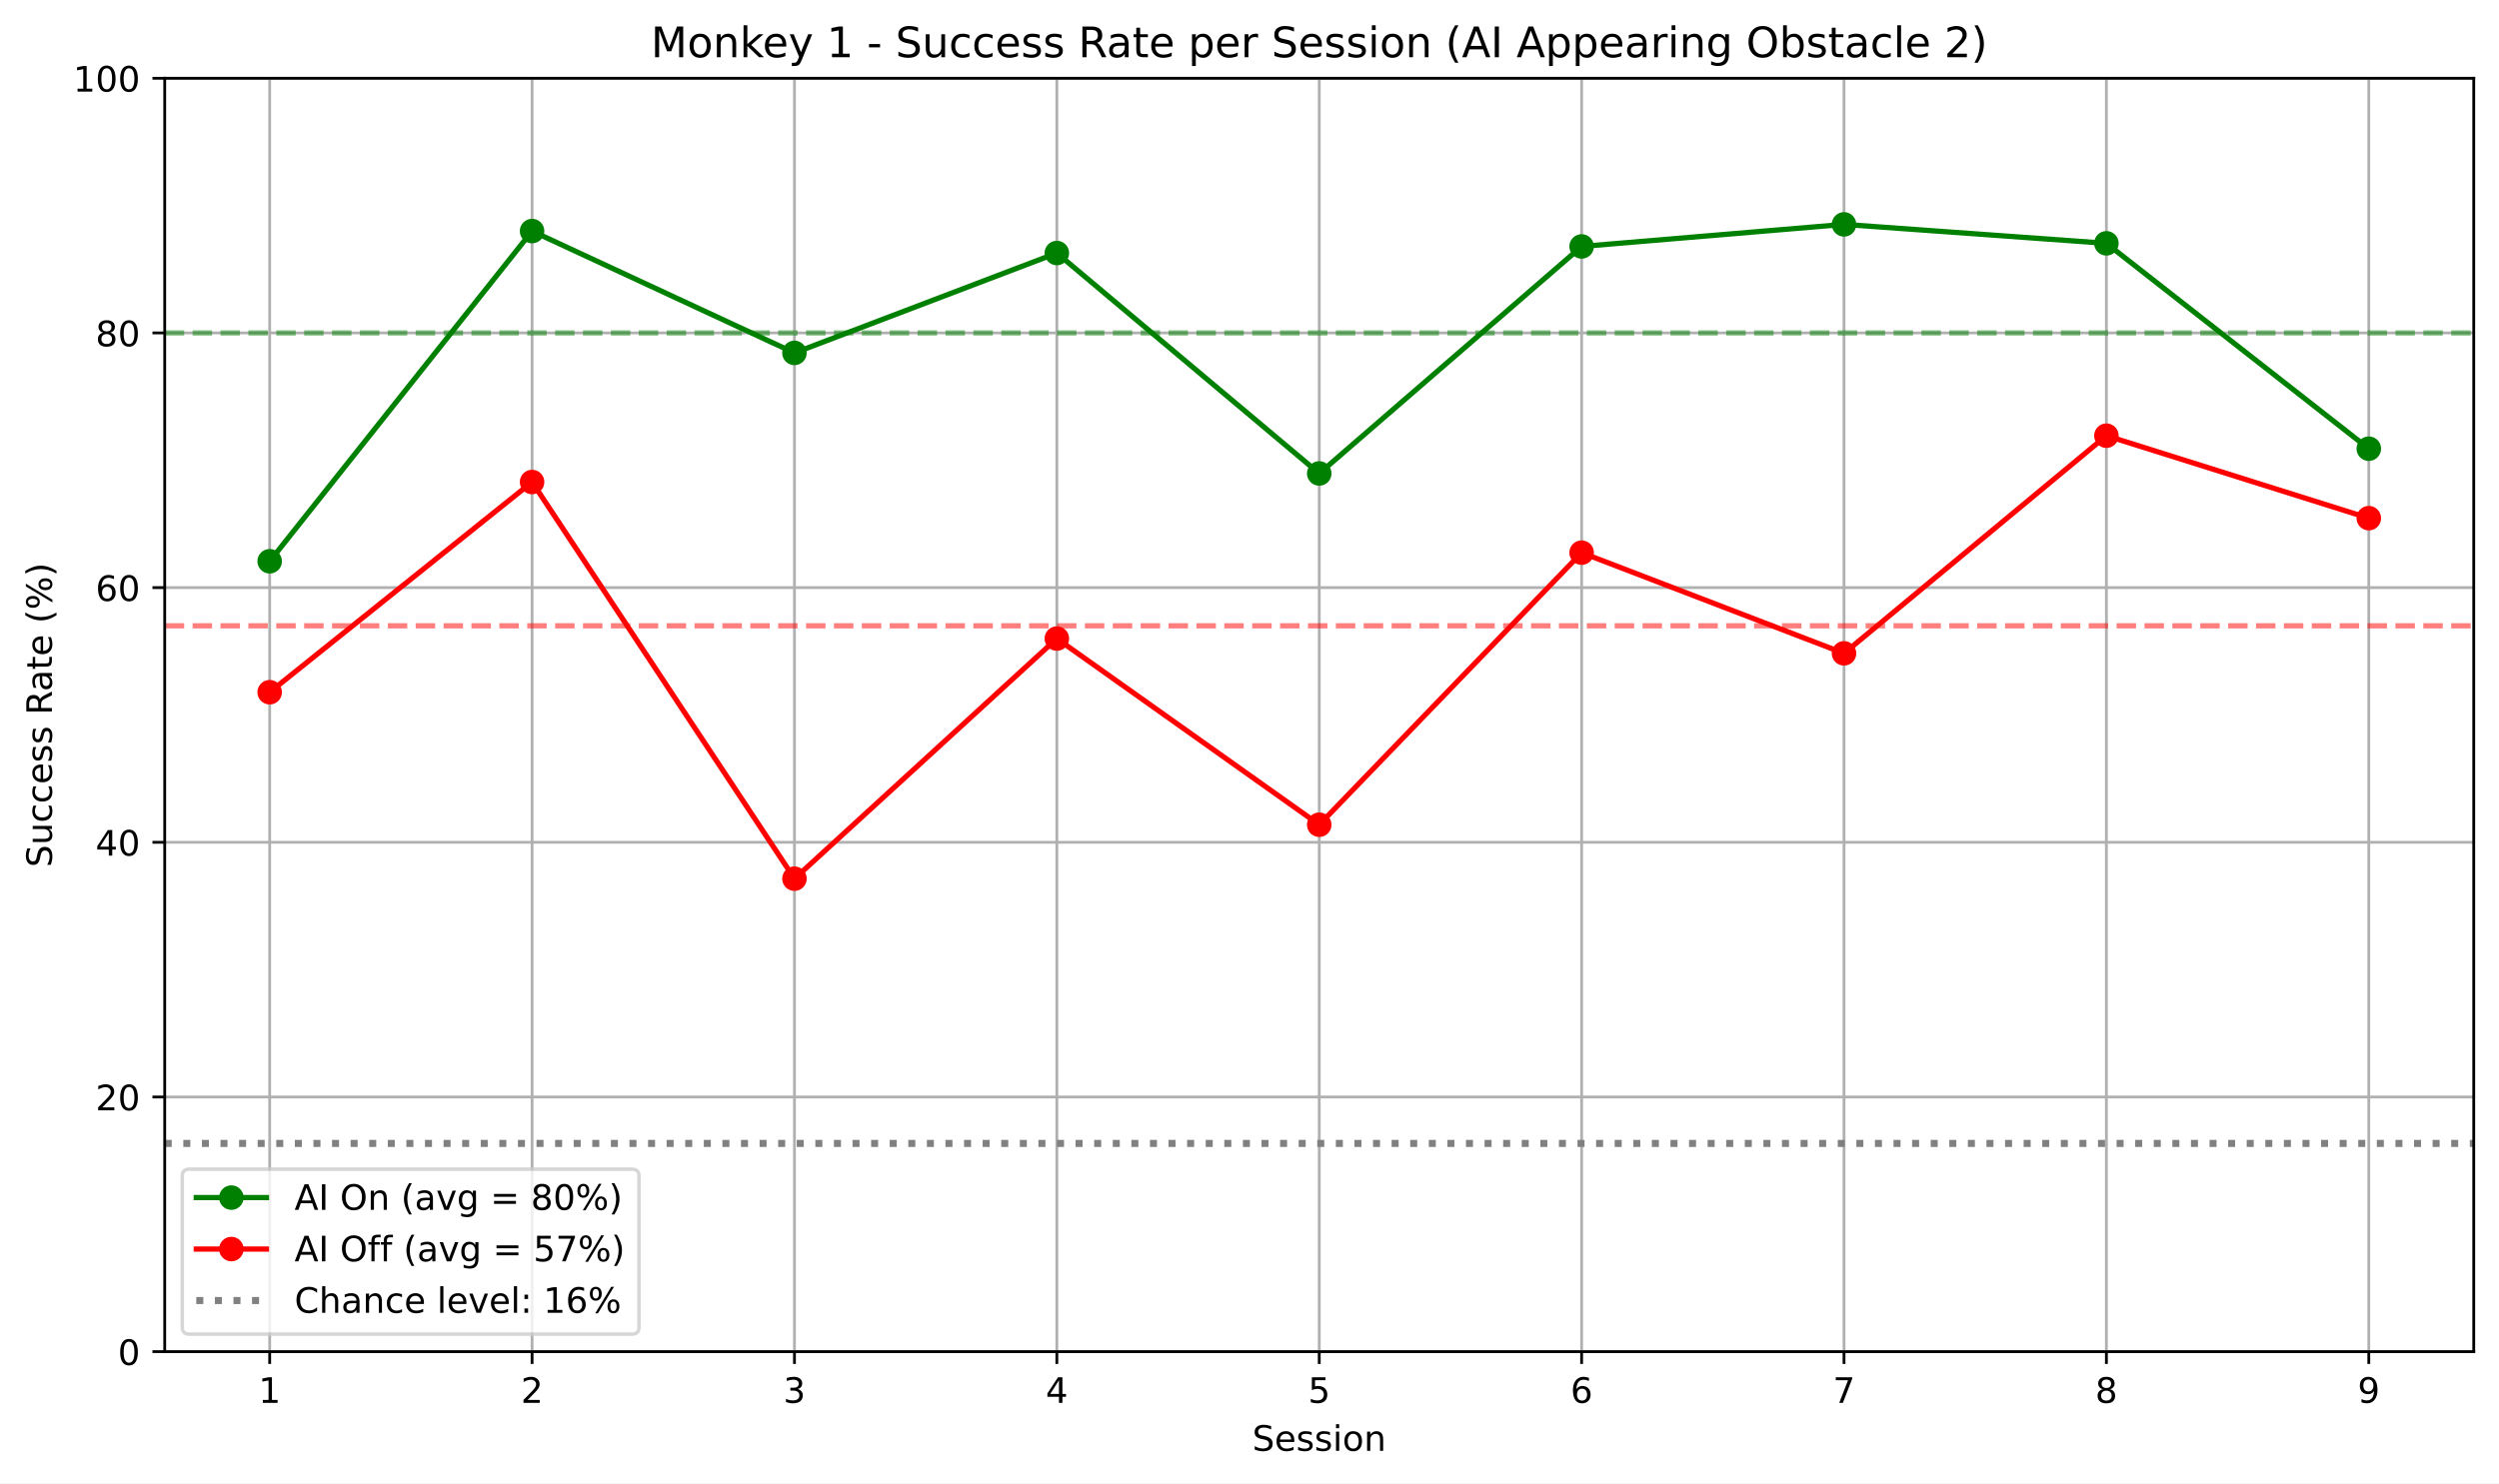
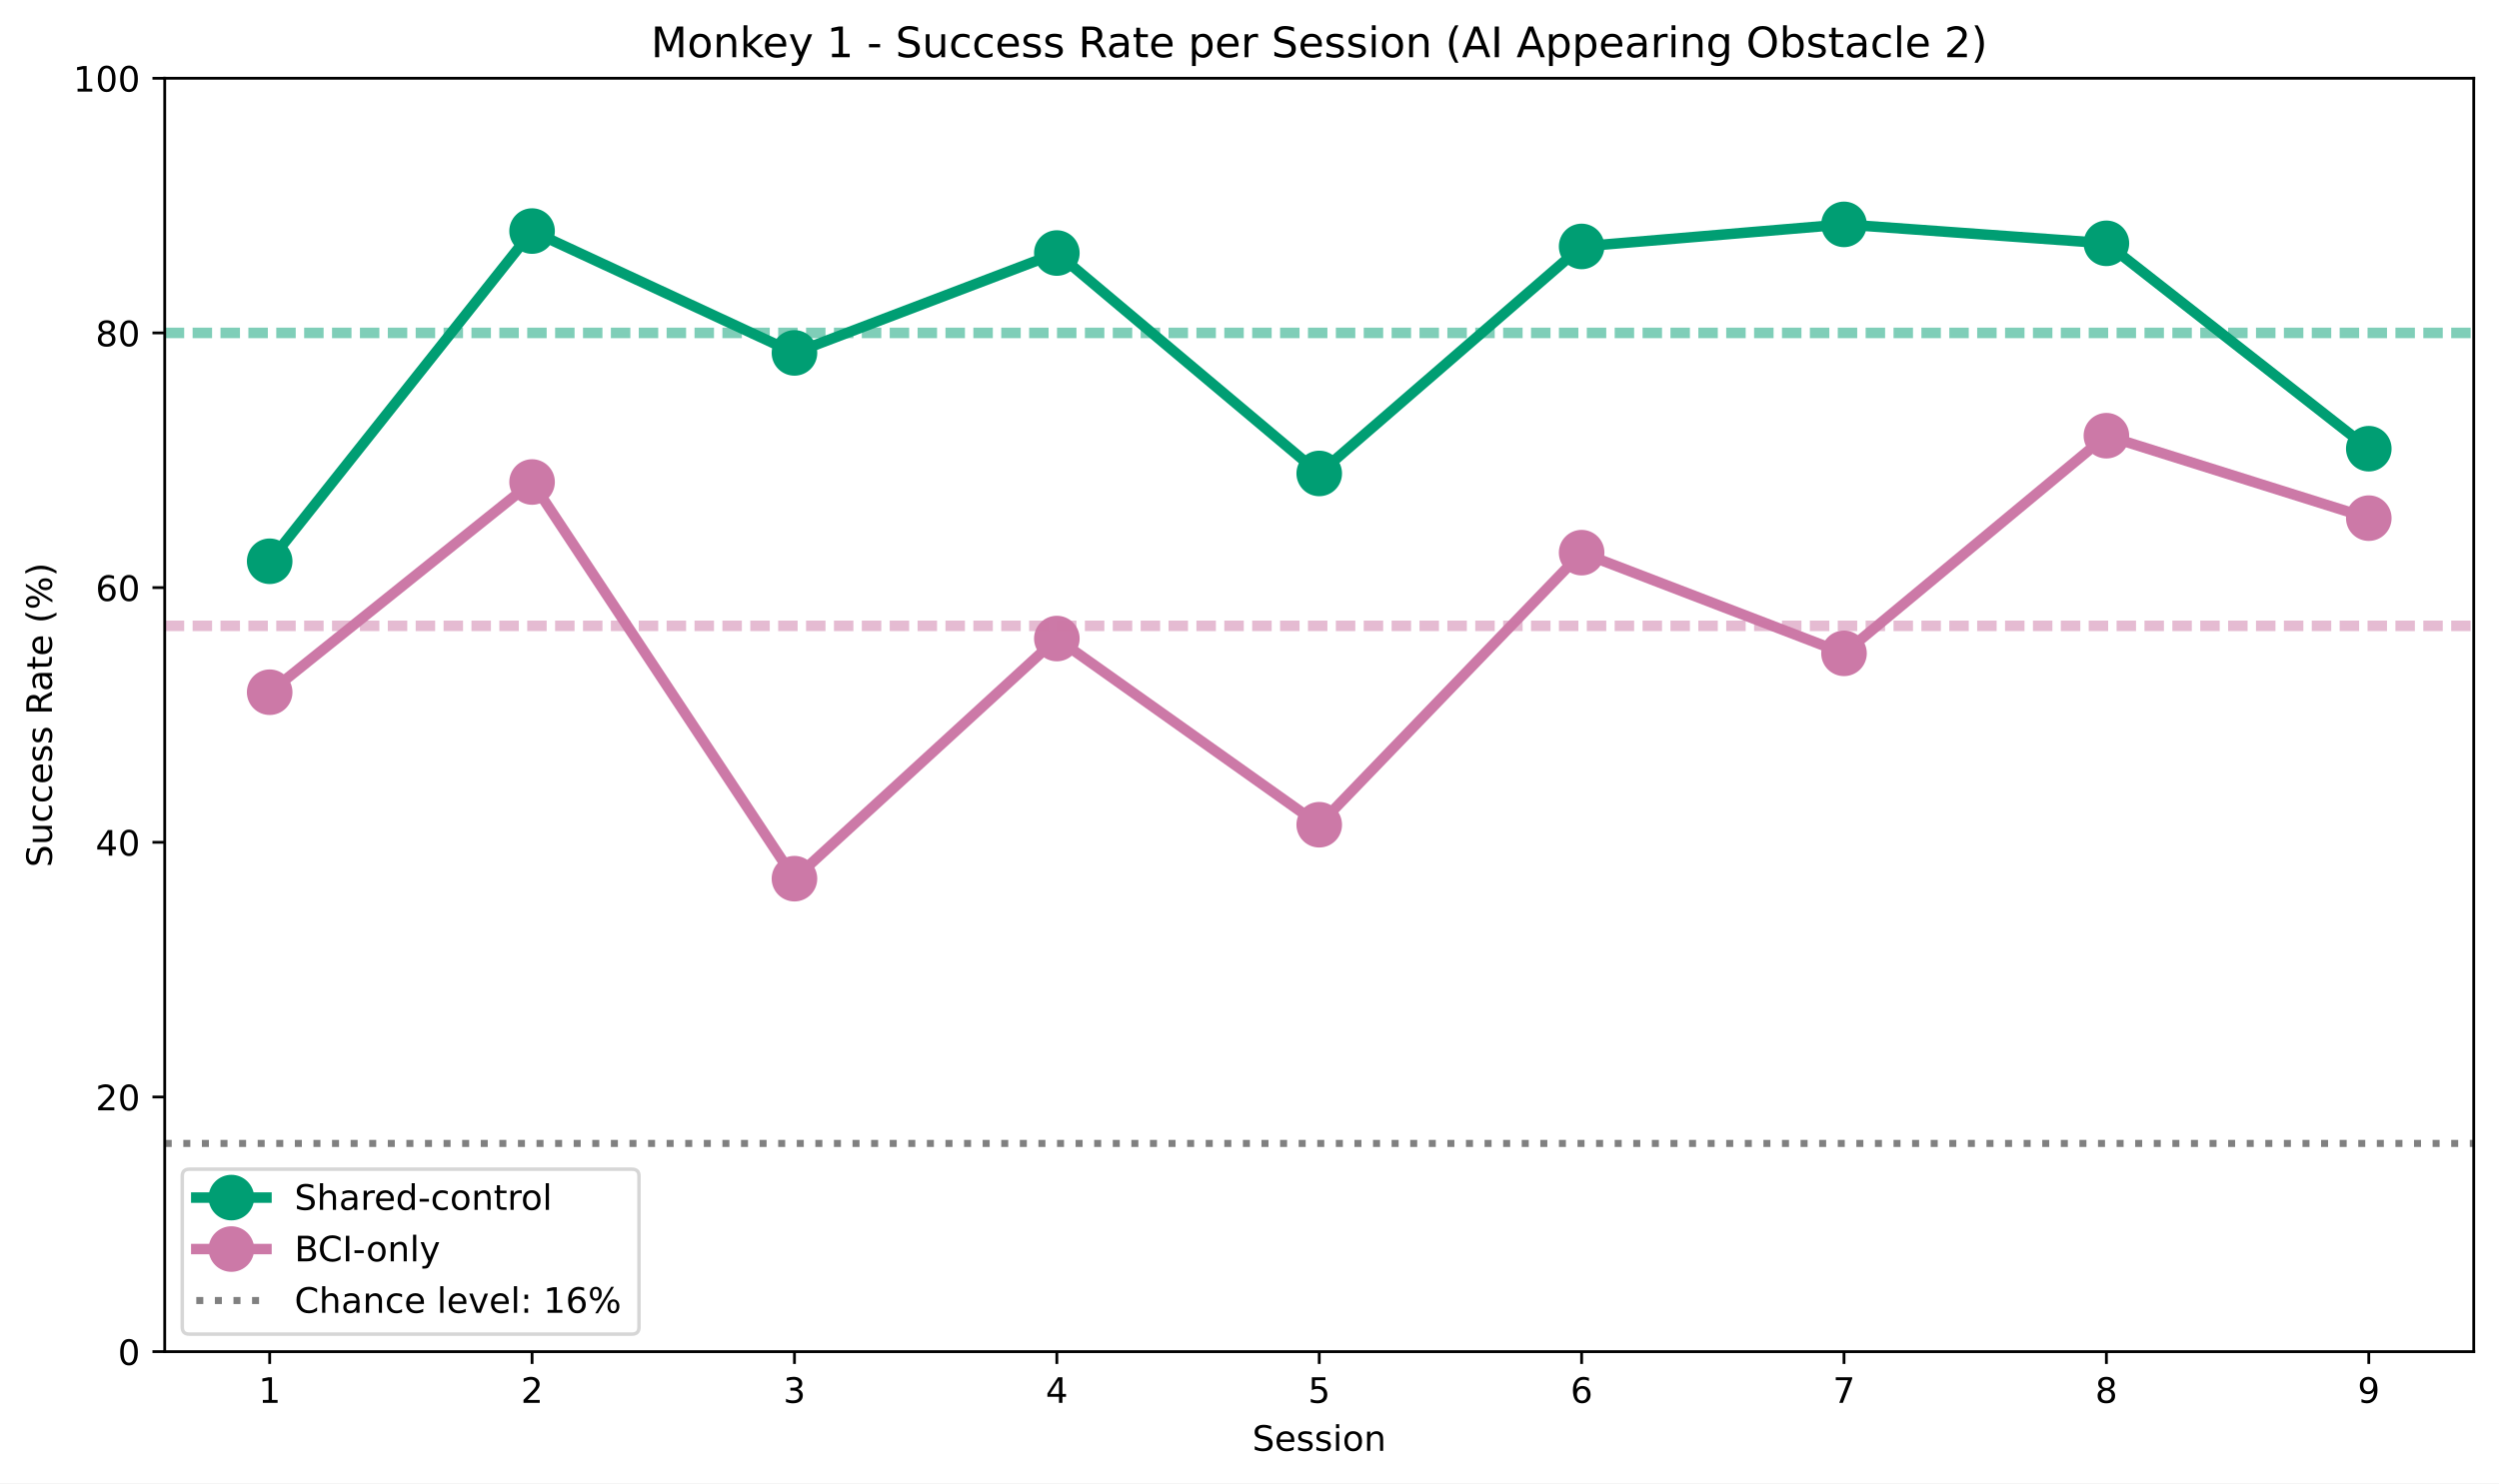
<svg xmlns="http://www.w3.org/2000/svg" xmlns:xlink="http://www.w3.org/1999/xlink" width="712.496pt" height="423.034pt" viewBox="0 0 712.496 423.034" version="1.1">
  <defs>
    <style type="text/css">*{stroke-linejoin: round; stroke-linecap: butt}</style>
  </defs>
  <g id="figure_1">
    <g id="patch_1">
      <path d="M 0 423.034  L 712.496 423.034  L 712.496 0  L 0 0  z " style="fill: #ffffff" />
    </g>
    <g id="axes_1">
      <g id="patch_2">
        <path d="M 46.966 385.478  L 705.296 385.478  L 705.296 22.318  L 46.966 22.318  z " style="fill: #ffffff" />
      </g>
      <g id="matplotlib.axis_1">
        <g id="xtick_1">
-           <g id="line2d_1">
-             <path d="M 76.89 385.478  L 76.89 22.318  " clip-path="url(#peb58af2530)" style="fill: none; stroke: #b0b0b0; stroke-width: 0.8; stroke-linecap: square" />
-           </g>
          <g id="line2d_2">
            <defs>
              <path id="m8bfca25488" d="M 0 0  L 0 3.5  " style="stroke: #000000; stroke-width: 0.8" />
            </defs>
            <g>
              <use xlink:href="#m8bfca25488" x="76.89" y="385.478" style="stroke: #000000; stroke-width: 0.8" />
            </g>
          </g>
          <g id="text_1">
            <text style="font: 10px 'DejaVu Sans', 'Bitstream Vera Sans', 'Computer Modern Sans Serif', 'Lucida Grande', 'Verdana', 'Geneva', 'Lucid', 'Arial', 'Helvetica', 'Avant Garde', sans-serif; text-anchor: middle" x="76.89" y="400.077" transform="rotate(-0 76.88972 400.0766)">1</text>
          </g>
        </g>
        <g id="xtick_2">
-           <g id="line2d_3">
-             <path d="M 151.7 385.478  L 151.7 22.318  " clip-path="url(#peb58af2530)" style="fill: none; stroke: #b0b0b0; stroke-width: 0.8; stroke-linecap: square" />
-           </g>
          <g id="line2d_4">
            <g>
              <use xlink:href="#m8bfca25488" x="151.7" y="385.478" style="stroke: #000000; stroke-width: 0.8" />
            </g>
          </g>
          <g id="text_2">
            <text style="font: 10px 'DejaVu Sans', 'Bitstream Vera Sans', 'Computer Modern Sans Serif', 'Lucida Grande', 'Verdana', 'Geneva', 'Lucid', 'Arial', 'Helvetica', 'Avant Garde', sans-serif; text-anchor: middle" x="151.7" y="400.077" transform="rotate(-0 151.6999 400.0766)">2</text>
          </g>
        </g>
        <g id="xtick_3">
-           <g id="line2d_5">
-             <path d="M 226.51 385.478  L 226.51 22.318  " clip-path="url(#peb58af2530)" style="fill: none; stroke: #b0b0b0; stroke-width: 0.8; stroke-linecap: square" />
-           </g>
          <g id="line2d_6">
            <g>
              <use xlink:href="#m8bfca25488" x="226.51" y="385.478" style="stroke: #000000; stroke-width: 0.8" />
            </g>
          </g>
          <g id="text_3">
            <text style="font: 10px 'DejaVu Sans', 'Bitstream Vera Sans', 'Computer Modern Sans Serif', 'Lucida Grande', 'Verdana', 'Geneva', 'Lucid', 'Arial', 'Helvetica', 'Avant Garde', sans-serif; text-anchor: middle" x="226.51" y="400.077" transform="rotate(-0 226.5102 400.0766)">3</text>
          </g>
        </g>
        <g id="xtick_4">
-           <g id="line2d_7">
-             <path d="M 301.32 385.478  L 301.32 22.318  " clip-path="url(#peb58af2530)" style="fill: none; stroke: #b0b0b0; stroke-width: 0.8; stroke-linecap: square" />
-           </g>
          <g id="line2d_8">
            <g>
              <use xlink:href="#m8bfca25488" x="301.32" y="385.478" style="stroke: #000000; stroke-width: 0.8" />
            </g>
          </g>
          <g id="text_4">
            <text style="font: 10px 'DejaVu Sans', 'Bitstream Vera Sans', 'Computer Modern Sans Serif', 'Lucida Grande', 'Verdana', 'Geneva', 'Lucid', 'Arial', 'Helvetica', 'Avant Garde', sans-serif; text-anchor: middle" x="301.32" y="400.077" transform="rotate(-0 301.3204 400.0766)">4</text>
          </g>
        </g>
        <g id="xtick_5">
-           <g id="line2d_9">
-             <path d="M 376.131 385.478  L 376.131 22.318  " clip-path="url(#peb58af2530)" style="fill: none; stroke: #b0b0b0; stroke-width: 0.8; stroke-linecap: square" />
-           </g>
          <g id="line2d_10">
            <g>
              <use xlink:href="#m8bfca25488" x="376.131" y="385.478" style="stroke: #000000; stroke-width: 0.8" />
            </g>
          </g>
          <g id="text_5">
            <text style="font: 10px 'DejaVu Sans', 'Bitstream Vera Sans', 'Computer Modern Sans Serif', 'Lucida Grande', 'Verdana', 'Geneva', 'Lucid', 'Arial', 'Helvetica', 'Avant Garde', sans-serif; text-anchor: middle" x="376.131" y="400.077" transform="rotate(-0 376.1306 400.0766)">5</text>
          </g>
        </g>
        <g id="xtick_6">
-           <g id="line2d_11">
-             <path d="M 450.941 385.478  L 450.941 22.318  " clip-path="url(#peb58af2530)" style="fill: none; stroke: #b0b0b0; stroke-width: 0.8; stroke-linecap: square" />
-           </g>
          <g id="line2d_12">
            <g>
              <use xlink:href="#m8bfca25488" x="450.941" y="385.478" style="stroke: #000000; stroke-width: 0.8" />
            </g>
          </g>
          <g id="text_6">
            <text style="font: 10px 'DejaVu Sans', 'Bitstream Vera Sans', 'Computer Modern Sans Serif', 'Lucida Grande', 'Verdana', 'Geneva', 'Lucid', 'Arial', 'Helvetica', 'Avant Garde', sans-serif; text-anchor: middle" x="450.941" y="400.077" transform="rotate(-0 450.9409 400.0766)">6</text>
          </g>
        </g>
        <g id="xtick_7">
-           <g id="line2d_13">
-             <path d="M 525.751 385.478  L 525.751 22.318  " clip-path="url(#peb58af2530)" style="fill: none; stroke: #b0b0b0; stroke-width: 0.8; stroke-linecap: square" />
-           </g>
          <g id="line2d_14">
            <g>
              <use xlink:href="#m8bfca25488" x="525.751" y="385.478" style="stroke: #000000; stroke-width: 0.8" />
            </g>
          </g>
          <g id="text_7">
            <text style="font: 10px 'DejaVu Sans', 'Bitstream Vera Sans', 'Computer Modern Sans Serif', 'Lucida Grande', 'Verdana', 'Geneva', 'Lucid', 'Arial', 'Helvetica', 'Avant Garde', sans-serif; text-anchor: middle" x="525.751" y="400.077" transform="rotate(-0 525.7511 400.0766)">7</text>
          </g>
        </g>
        <g id="xtick_8">
-           <g id="line2d_15">
-             <path d="M 600.561 385.478  L 600.561 22.318  " clip-path="url(#peb58af2530)" style="fill: none; stroke: #b0b0b0; stroke-width: 0.8; stroke-linecap: square" />
-           </g>
          <g id="line2d_16">
            <g>
              <use xlink:href="#m8bfca25488" x="600.561" y="385.478" style="stroke: #000000; stroke-width: 0.8" />
            </g>
          </g>
          <g id="text_8">
            <text style="font: 10px 'DejaVu Sans', 'Bitstream Vera Sans', 'Computer Modern Sans Serif', 'Lucida Grande', 'Verdana', 'Geneva', 'Lucid', 'Arial', 'Helvetica', 'Avant Garde', sans-serif; text-anchor: middle" x="600.561" y="400.077" transform="rotate(-0 600.5613 400.0766)">8</text>
          </g>
        </g>
        <g id="xtick_9">
-           <g id="line2d_17">
-             <path d="M 675.372 385.478  L 675.372 22.318  " clip-path="url(#peb58af2530)" style="fill: none; stroke: #b0b0b0; stroke-width: 0.8; stroke-linecap: square" />
-           </g>
          <g id="line2d_18">
            <g>
              <use xlink:href="#m8bfca25488" x="675.372" y="385.478" style="stroke: #000000; stroke-width: 0.8" />
            </g>
          </g>
          <g id="text_9">
            <text style="font: 10px 'DejaVu Sans', 'Bitstream Vera Sans', 'Computer Modern Sans Serif', 'Lucida Grande', 'Verdana', 'Geneva', 'Lucid', 'Arial', 'Helvetica', 'Avant Garde', sans-serif; text-anchor: middle" x="675.372" y="400.077" transform="rotate(-0 675.3715 400.0766)">9</text>
          </g>
        </g>
        <g id="text_10">
          <text style="font: 10px 'DejaVu Sans', 'Bitstream Vera Sans', 'Computer Modern Sans Serif', 'Lucida Grande', 'Verdana', 'Geneva', 'Lucid', 'Arial', 'Helvetica', 'Avant Garde', sans-serif; text-anchor: middle" x="376.131" y="413.755" transform="rotate(-0 376.1306 413.7547)">Session</text>
        </g>
      </g>
      <g id="matplotlib.axis_2">
        <g id="ytick_1">
-           <g id="line2d_19">
-             <path d="M 46.966 385.478  L 705.296 385.478  " clip-path="url(#peb58af2530)" style="fill: none; stroke: #b0b0b0; stroke-width: 0.8; stroke-linecap: square" />
-           </g>
          <g id="line2d_20">
            <defs>
              <path id="m8f15011127" d="M 0 0  L -3.5 0  " style="stroke: #000000; stroke-width: 0.8" />
            </defs>
            <g>
              <use xlink:href="#m8f15011127" x="46.966" y="385.478" style="stroke: #000000; stroke-width: 0.8" />
            </g>
          </g>
          <g id="text_11">
            <text style="font: 10px 'DejaVu Sans', 'Bitstream Vera Sans', 'Computer Modern Sans Serif', 'Lucida Grande', 'Verdana', 'Geneva', 'Lucid', 'Arial', 'Helvetica', 'Avant Garde', sans-serif; text-anchor: end" x="39.966" y="389.277" transform="rotate(-0 39.96563 389.2773)">0</text>
          </g>
        </g>
        <g id="ytick_2">
-           <g id="line2d_21">
-             <path d="M 46.966 312.846  L 705.296 312.846  " clip-path="url(#peb58af2530)" style="fill: none; stroke: #b0b0b0; stroke-width: 0.8; stroke-linecap: square" />
-           </g>
          <g id="line2d_22">
            <g>
              <use xlink:href="#m8f15011127" x="46.966" y="312.846" style="stroke: #000000; stroke-width: 0.8" />
            </g>
          </g>
          <g id="text_12">
            <text style="font: 10px 'DejaVu Sans', 'Bitstream Vera Sans', 'Computer Modern Sans Serif', 'Lucida Grande', 'Verdana', 'Geneva', 'Lucid', 'Arial', 'Helvetica', 'Avant Garde', sans-serif; text-anchor: end" x="39.966" y="316.645" transform="rotate(-0 39.96563 316.6453)">20</text>
          </g>
        </g>
        <g id="ytick_3">
-           <g id="line2d_23">
-             <path d="M 46.966 240.214  L 705.296 240.214  " clip-path="url(#peb58af2530)" style="fill: none; stroke: #b0b0b0; stroke-width: 0.8; stroke-linecap: square" />
-           </g>
          <g id="line2d_24">
            <g>
              <use xlink:href="#m8f15011127" x="46.966" y="240.214" style="stroke: #000000; stroke-width: 0.8" />
            </g>
          </g>
          <g id="text_13">
            <text style="font: 10px 'DejaVu Sans', 'Bitstream Vera Sans', 'Computer Modern Sans Serif', 'Lucida Grande', 'Verdana', 'Geneva', 'Lucid', 'Arial', 'Helvetica', 'Avant Garde', sans-serif; text-anchor: end" x="39.966" y="244.013" transform="rotate(-0 39.96563 244.0133)">40</text>
          </g>
        </g>
        <g id="ytick_4">
-           <g id="line2d_25">
-             <path d="M 46.966 167.582  L 705.296 167.582  " clip-path="url(#peb58af2530)" style="fill: none; stroke: #b0b0b0; stroke-width: 0.8; stroke-linecap: square" />
-           </g>
          <g id="line2d_26">
            <g>
              <use xlink:href="#m8f15011127" x="46.966" y="167.582" style="stroke: #000000; stroke-width: 0.8" />
            </g>
          </g>
          <g id="text_14">
            <text style="font: 10px 'DejaVu Sans', 'Bitstream Vera Sans', 'Computer Modern Sans Serif', 'Lucida Grande', 'Verdana', 'Geneva', 'Lucid', 'Arial', 'Helvetica', 'Avant Garde', sans-serif; text-anchor: end" x="39.966" y="171.381" transform="rotate(-0 39.96563 171.3813)">60</text>
          </g>
        </g>
        <g id="ytick_5">
-           <g id="line2d_27">
-             <path d="M 46.966 94.95  L 705.296 94.95  " clip-path="url(#peb58af2530)" style="fill: none; stroke: #b0b0b0; stroke-width: 0.8; stroke-linecap: square" />
-           </g>
          <g id="line2d_28">
            <g>
              <use xlink:href="#m8f15011127" x="46.966" y="94.95" style="stroke: #000000; stroke-width: 0.8" />
            </g>
          </g>
          <g id="text_15">
            <text style="font: 10px 'DejaVu Sans', 'Bitstream Vera Sans', 'Computer Modern Sans Serif', 'Lucida Grande', 'Verdana', 'Geneva', 'Lucid', 'Arial', 'Helvetica', 'Avant Garde', sans-serif; text-anchor: end" x="39.966" y="98.749" transform="rotate(-0 39.96563 98.74934)">80</text>
          </g>
        </g>
        <g id="ytick_6">
-           <g id="line2d_29">
-             <path d="M 46.966 22.318  L 705.296 22.318  " clip-path="url(#peb58af2530)" style="fill: none; stroke: #b0b0b0; stroke-width: 0.8; stroke-linecap: square" />
-           </g>
          <g id="line2d_30">
            <g>
              <use xlink:href="#m8f15011127" x="46.966" y="22.318" style="stroke: #000000; stroke-width: 0.8" />
            </g>
          </g>
          <g id="text_16">
            <text style="font: 10px 'DejaVu Sans', 'Bitstream Vera Sans', 'Computer Modern Sans Serif', 'Lucida Grande', 'Verdana', 'Geneva', 'Lucid', 'Arial', 'Helvetica', 'Avant Garde', sans-serif; text-anchor: end" x="39.966" y="26.117" transform="rotate(-0 39.96563 26.11734)">100</text>
          </g>
        </g>
        <g id="text_17">
          <text style="font: 10px 'DejaVu Sans', 'Bitstream Vera Sans', 'Computer Modern Sans Serif', 'Lucida Grande', 'Verdana', 'Geneva', 'Lucid', 'Arial', 'Helvetica', 'Avant Garde', sans-serif; text-anchor: middle" x="14.798" y="203.898" transform="rotate(-90 14.79844 203.8981)">Success Rate (%)</text>
        </g>
      </g>
      <g id="line2d_31">
-         <path d="M 76.89 160.068  L 151.7 65.897  L 226.51 100.647  L 301.32 72.164  L 376.131 135.023  L 450.941 70.283  L 525.751 63.992  L 600.561 69.394  L 675.372 127.965  " clip-path="url(#peb58af2530)" style="fill: none; stroke: #008000; stroke-width: 1.5; stroke-linecap: square" />
+         <path d="M 76.89 160.068  L 151.7 65.897  L 226.51 100.647  L 301.32 72.164  L 376.131 135.023  L 450.941 70.283  L 525.751 63.992  L 600.561 69.394  L 675.372 127.965  " clip-path="url(#peb58af2530)" style="fill: none; stroke: #009E73; stroke-width: 3; stroke-linecap: square" />
        <defs>
-           <path id="m238bdd77c0" d="M 0 3  C 0.796 3 1.559 2.684 2.121 2.121  C 2.684 1.559 3 0.796 3 0  C 3 -0.796 2.684 -1.559 2.121 -2.121  C 1.559 -2.684 0.796 -3 0 -3  C -0.796 -3 -1.559 -2.684 -2.121 -2.121  C -2.684 -1.559 -3 -0.796 -3 0  C -3 0.796 -2.684 1.559 -2.121 2.121  C -1.559 2.684 -0.796 3 0 3  z " style="stroke: #008000" />
+           <path id="m238bdd77c0" d="M 0 6 C 1.591 6 3.117 5.368 4.243 4.243 C 5.368 3.117 6 1.591 6 0 C 6 -1.591 5.368 -3.117 4.243 -4.243 C 3.117 -5.368 1.591 -6 0 -6 C -1.591 -6 -3.117 -5.368 -4.243 -4.243 C -5.368 -3.117 -6 -1.591 -6 0 C -6 1.591 -5.368 3.117 -4.243 4.243 C -3.117 5.368 -1.591 6 0 6 z" style="stroke: #009E73" />
        </defs>
        <g clip-path="url(#peb58af2530)">
-           <use xlink:href="#m238bdd77c0" x="76.89" y="160.068" style="fill: #008000; stroke: #008000" />
-           <use xlink:href="#m238bdd77c0" x="151.7" y="65.897" style="fill: #008000; stroke: #008000" />
-           <use xlink:href="#m238bdd77c0" x="226.51" y="100.647" style="fill: #008000; stroke: #008000" />
-           <use xlink:href="#m238bdd77c0" x="301.32" y="72.164" style="fill: #008000; stroke: #008000" />
-           <use xlink:href="#m238bdd77c0" x="376.131" y="135.023" style="fill: #008000; stroke: #008000" />
-           <use xlink:href="#m238bdd77c0" x="450.941" y="70.283" style="fill: #008000; stroke: #008000" />
-           <use xlink:href="#m238bdd77c0" x="525.751" y="63.992" style="fill: #008000; stroke: #008000" />
-           <use xlink:href="#m238bdd77c0" x="600.561" y="69.394" style="fill: #008000; stroke: #008000" />
-           <use xlink:href="#m238bdd77c0" x="675.372" y="127.965" style="fill: #008000; stroke: #008000" />
+           <use xlink:href="#m238bdd77c0" x="76.89" y="160.068" style="fill: #009E73; stroke: #009E73" />
+           <use xlink:href="#m238bdd77c0" x="151.7" y="65.897" style="fill: #009E73; stroke: #009E73" />
+           <use xlink:href="#m238bdd77c0" x="226.51" y="100.647" style="fill: #009E73; stroke: #009E73" />
+           <use xlink:href="#m238bdd77c0" x="301.32" y="72.164" style="fill: #009E73; stroke: #009E73" />
+           <use xlink:href="#m238bdd77c0" x="376.131" y="135.023" style="fill: #009E73; stroke: #009E73" />
+           <use xlink:href="#m238bdd77c0" x="450.941" y="70.283" style="fill: #009E73; stroke: #009E73" />
+           <use xlink:href="#m238bdd77c0" x="525.751" y="63.992" style="fill: #009E73; stroke: #009E73" />
+           <use xlink:href="#m238bdd77c0" x="600.561" y="69.394" style="fill: #009E73; stroke: #009E73" />
+           <use xlink:href="#m238bdd77c0" x="675.372" y="127.965" style="fill: #009E73; stroke: #009E73" />
        </g>
      </g>
      <g id="line2d_32">
-         <path d="M 76.89 197.413  L 151.7 137.466  L 226.51 250.59  L 301.32 182.109  L 376.131 235.205  L 450.941 157.613  L 525.751 186.326  L 600.561 124.258  L 675.372 147.773  " clip-path="url(#peb58af2530)" style="fill: none; stroke: #ff0000; stroke-width: 1.5; stroke-linecap: square" />
+         <path d="M 76.89 197.413  L 151.7 137.466  L 226.51 250.59  L 301.32 182.109  L 376.131 235.205  L 450.941 157.613  L 525.751 186.326  L 600.561 124.258  L 675.372 147.773  " clip-path="url(#peb58af2530)" style="fill: none; stroke: #CC79A7; stroke-width: 3; stroke-linecap: square" />
        <defs>
-           <path id="m8fbe9efce7" d="M 0 3  C 0.796 3 1.559 2.684 2.121 2.121  C 2.684 1.559 3 0.796 3 0  C 3 -0.796 2.684 -1.559 2.121 -2.121  C 1.559 -2.684 0.796 -3 0 -3  C -0.796 -3 -1.559 -2.684 -2.121 -2.121  C -2.684 -1.559 -3 -0.796 -3 0  C -3 0.796 -2.684 1.559 -2.121 2.121  C -1.559 2.684 -0.796 3 0 3  z " style="stroke: #ff0000" />
+           <path id="m8fbe9efce7" d="M 0 6 C 1.591 6 3.117 5.368 4.243 4.243 C 5.368 3.117 6 1.591 6 0 C 6 -1.591 5.368 -3.117 4.243 -4.243 C 3.117 -5.368 1.591 -6 0 -6 C -1.591 -6 -3.117 -5.368 -4.243 -4.243 C -5.368 -3.117 -6 -1.591 -6 0 C -6 1.591 -5.368 3.117 -4.243 4.243 C -3.117 5.368 -1.591 6 0 6 z" style="stroke: #CC79A7" />
        </defs>
        <g clip-path="url(#peb58af2530)">
-           <use xlink:href="#m8fbe9efce7" x="76.89" y="197.413" style="fill: #ff0000; stroke: #ff0000" />
-           <use xlink:href="#m8fbe9efce7" x="151.7" y="137.466" style="fill: #ff0000; stroke: #ff0000" />
-           <use xlink:href="#m8fbe9efce7" x="226.51" y="250.59" style="fill: #ff0000; stroke: #ff0000" />
-           <use xlink:href="#m8fbe9efce7" x="301.32" y="182.109" style="fill: #ff0000; stroke: #ff0000" />
-           <use xlink:href="#m8fbe9efce7" x="376.131" y="235.205" style="fill: #ff0000; stroke: #ff0000" />
-           <use xlink:href="#m8fbe9efce7" x="450.941" y="157.613" style="fill: #ff0000; stroke: #ff0000" />
-           <use xlink:href="#m8fbe9efce7" x="525.751" y="186.326" style="fill: #ff0000; stroke: #ff0000" />
-           <use xlink:href="#m8fbe9efce7" x="600.561" y="124.258" style="fill: #ff0000; stroke: #ff0000" />
-           <use xlink:href="#m8fbe9efce7" x="675.372" y="147.773" style="fill: #ff0000; stroke: #ff0000" />
+           <use xlink:href="#m8fbe9efce7" x="76.89" y="197.413" style="fill: #CC79A7; stroke: #CC79A7" />
+           <use xlink:href="#m8fbe9efce7" x="151.7" y="137.466" style="fill: #CC79A7; stroke: #CC79A7" />
+           <use xlink:href="#m8fbe9efce7" x="226.51" y="250.59" style="fill: #CC79A7; stroke: #CC79A7" />
+           <use xlink:href="#m8fbe9efce7" x="301.32" y="182.109" style="fill: #CC79A7; stroke: #CC79A7" />
+           <use xlink:href="#m8fbe9efce7" x="376.131" y="235.205" style="fill: #CC79A7; stroke: #CC79A7" />
+           <use xlink:href="#m8fbe9efce7" x="450.941" y="157.613" style="fill: #CC79A7; stroke: #CC79A7" />
+           <use xlink:href="#m8fbe9efce7" x="525.751" y="186.326" style="fill: #CC79A7; stroke: #CC79A7" />
+           <use xlink:href="#m8fbe9efce7" x="600.561" y="124.258" style="fill: #CC79A7; stroke: #CC79A7" />
+           <use xlink:href="#m8fbe9efce7" x="675.372" y="147.773" style="fill: #CC79A7; stroke: #CC79A7" />
        </g>
      </g>
      <g id="line2d_33">
-         <path d="M 46.966 94.95  L 705.296 94.95  " clip-path="url(#peb58af2530)" style="fill: none; stroke-dasharray: 5.55,2.4; stroke-dashoffset: 0; stroke: #008000; stroke-opacity: 0.5; stroke-width: 1.5" />
+         <path d="M 46.966 94.95  L 705.296 94.95  " clip-path="url(#peb58af2530)" style="fill: none; stroke-dasharray: 5.55,2.4; stroke-dashoffset: 0; stroke: #009E73; stroke-opacity: 0.5; stroke-width: 3" />
      </g>
      <g id="line2d_34">
-         <path d="M 46.966 178.477  L 705.296 178.477  " clip-path="url(#peb58af2530)" style="fill: none; stroke-dasharray: 5.55,2.4; stroke-dashoffset: 0; stroke: #ff0000; stroke-opacity: 0.5; stroke-width: 1.5" />
+         <path d="M 46.966 178.477  L 705.296 178.477  " clip-path="url(#peb58af2530)" style="fill: none; stroke-dasharray: 5.55,2.4; stroke-dashoffset: 0; stroke: #CC79A7; stroke-opacity: 0.5; stroke-width: 3" />
      </g>
      <g id="line2d_35">
        <path d="M 46.966 326.096  L 705.296 326.096  " clip-path="url(#peb58af2530)" style="fill: none; stroke-dasharray: 2,3.3; stroke-dashoffset: 0; stroke: #808080; stroke-width: 2" />
      </g>
      <g id="patch_3">
        <path d="M 46.966 385.478  L 46.966 22.318  " style="fill: none; stroke: #000000; stroke-width: 0.8; stroke-linejoin: miter; stroke-linecap: square" />
      </g>
      <g id="patch_4">
        <path d="M 705.296 385.478  L 705.296 22.318  " style="fill: none; stroke: #000000; stroke-width: 0.8; stroke-linejoin: miter; stroke-linecap: square" />
      </g>
      <g id="patch_5">
        <path d="M 46.966 385.478  L 705.296 385.478  " style="fill: none; stroke: #000000; stroke-width: 0.8; stroke-linejoin: miter; stroke-linecap: square" />
      </g>
      <g id="patch_6">
        <path d="M 46.966 22.318  L 705.296 22.318  " style="fill: none; stroke: #000000; stroke-width: 0.8; stroke-linejoin: miter; stroke-linecap: square" />
      </g>
      <g id="text_18">
        <text style="font: 12px 'DejaVu Sans', 'Bitstream Vera Sans', 'Computer Modern Sans Serif', 'Lucida Grande', 'Verdana', 'Geneva', 'Lucid', 'Arial', 'Helvetica', 'Avant Garde', sans-serif; text-anchor: middle" x="376.131" y="16.318" transform="rotate(-0 376.1306 16.31812)">Monkey 1 - Success Rate per Session (AI Appearing Obstacle 2)</text>
      </g>
      <g id="legend_1">
        <g id="patch_7">
          <path d="M 53.966 380.478  L 180.186 380.478  Q 182.186 380.478 182.186 378.478  L 182.186 335.444  Q 182.186 333.444 180.186 333.444  L 53.966 333.444  Q 51.966 333.444 51.966 335.444  L 51.966 378.478  Q 51.966 380.478 53.966 380.478  z " style="fill: #ffffff; opacity: 0.8; stroke: #cccccc; stroke-linejoin: miter" />
        </g>
        <g id="line2d_36">
-           <path d="M 55.966 341.542  L 65.966 341.542  L 75.966 341.542  " style="fill: none; stroke: #008000; stroke-width: 1.5; stroke-linecap: square" />
+           <path d="M 55.966 341.542  L 65.966 341.542  L 75.966 341.542  " style="fill: none; stroke: #009E73; stroke-width: 3; stroke-linecap: square" />
          <g>
-             <use xlink:href="#m238bdd77c0" x="65.966" y="341.542" style="fill: #008000; stroke: #008000" />
+             <use xlink:href="#m238bdd77c0" x="65.966" y="341.542" style="fill: #009E73; stroke: #009E73" />
          </g>
        </g>
        <g id="text_19">
-           <text style="font: 10px 'DejaVu Sans', 'Bitstream Vera Sans', 'Computer Modern Sans Serif', 'Lucida Grande', 'Verdana', 'Geneva', 'Lucid', 'Arial', 'Helvetica', 'Avant Garde', sans-serif; text-anchor: start" x="83.966" y="345.042" transform="rotate(-0 83.96563 345.0422)">AI On (avg = 80%)</text>
+           <text style="font: 10px 'DejaVu Sans', 'Bitstream Vera Sans', 'Computer Modern Sans Serif', 'Lucida Grande', 'Verdana', 'Geneva', 'Lucid', 'Arial', 'Helvetica', 'Avant Garde', sans-serif; text-anchor: start" x="83.966" y="345.042" transform="rotate(-0 83.96563 345.0422)">Shared-control</text>
        </g>
        <g id="line2d_37">
-           <path d="M 55.966 356.22  L 65.966 356.22  L 75.966 356.22  " style="fill: none; stroke: #ff0000; stroke-width: 1.5; stroke-linecap: square" />
+           <path d="M 55.966 356.22  L 65.966 356.22  L 75.966 356.22  " style="fill: none; stroke: #CC79A7; stroke-width: 3; stroke-linecap: square" />
          <g>
-             <use xlink:href="#m8fbe9efce7" x="65.966" y="356.22" style="fill: #ff0000; stroke: #ff0000" />
+             <use xlink:href="#m8fbe9efce7" x="65.966" y="356.22" style="fill: #CC79A7; stroke: #CC79A7" />
          </g>
        </g>
        <g id="text_20">
-           <text style="font: 10px 'DejaVu Sans', 'Bitstream Vera Sans', 'Computer Modern Sans Serif', 'Lucida Grande', 'Verdana', 'Geneva', 'Lucid', 'Arial', 'Helvetica', 'Avant Garde', sans-serif; text-anchor: start" x="83.966" y="359.72" transform="rotate(-0 83.96563 359.7203)">AI Off (avg = 57%)</text>
+           <text style="font: 10px 'DejaVu Sans', 'Bitstream Vera Sans', 'Computer Modern Sans Serif', 'Lucida Grande', 'Verdana', 'Geneva', 'Lucid', 'Arial', 'Helvetica', 'Avant Garde', sans-serif; text-anchor: start" x="83.966" y="359.72" transform="rotate(-0 83.96563 359.7203)">BCI-only</text>
        </g>
        <g id="line2d_38">
          <path d="M 55.966 370.898  L 65.966 370.898  L 75.966 370.898  " style="fill: none; stroke-dasharray: 2,3.3; stroke-dashoffset: 0; stroke: #808080; stroke-width: 2" />
        </g>
        <g id="text_21">
          <text style="font: 10px 'DejaVu Sans', 'Bitstream Vera Sans', 'Computer Modern Sans Serif', 'Lucida Grande', 'Verdana', 'Geneva', 'Lucid', 'Arial', 'Helvetica', 'Avant Garde', sans-serif; text-anchor: start" x="83.966" y="374.398" transform="rotate(-0 83.96563 374.3984)">Chance level: 16%</text>
        </g>
      </g>
    </g>
  </g>
  <defs>
    <clipPath id="peb58af2530">
      <rect x="46.966" y="22.318" width="658.33" height="363.16" />
    </clipPath>
  </defs>
</svg>
